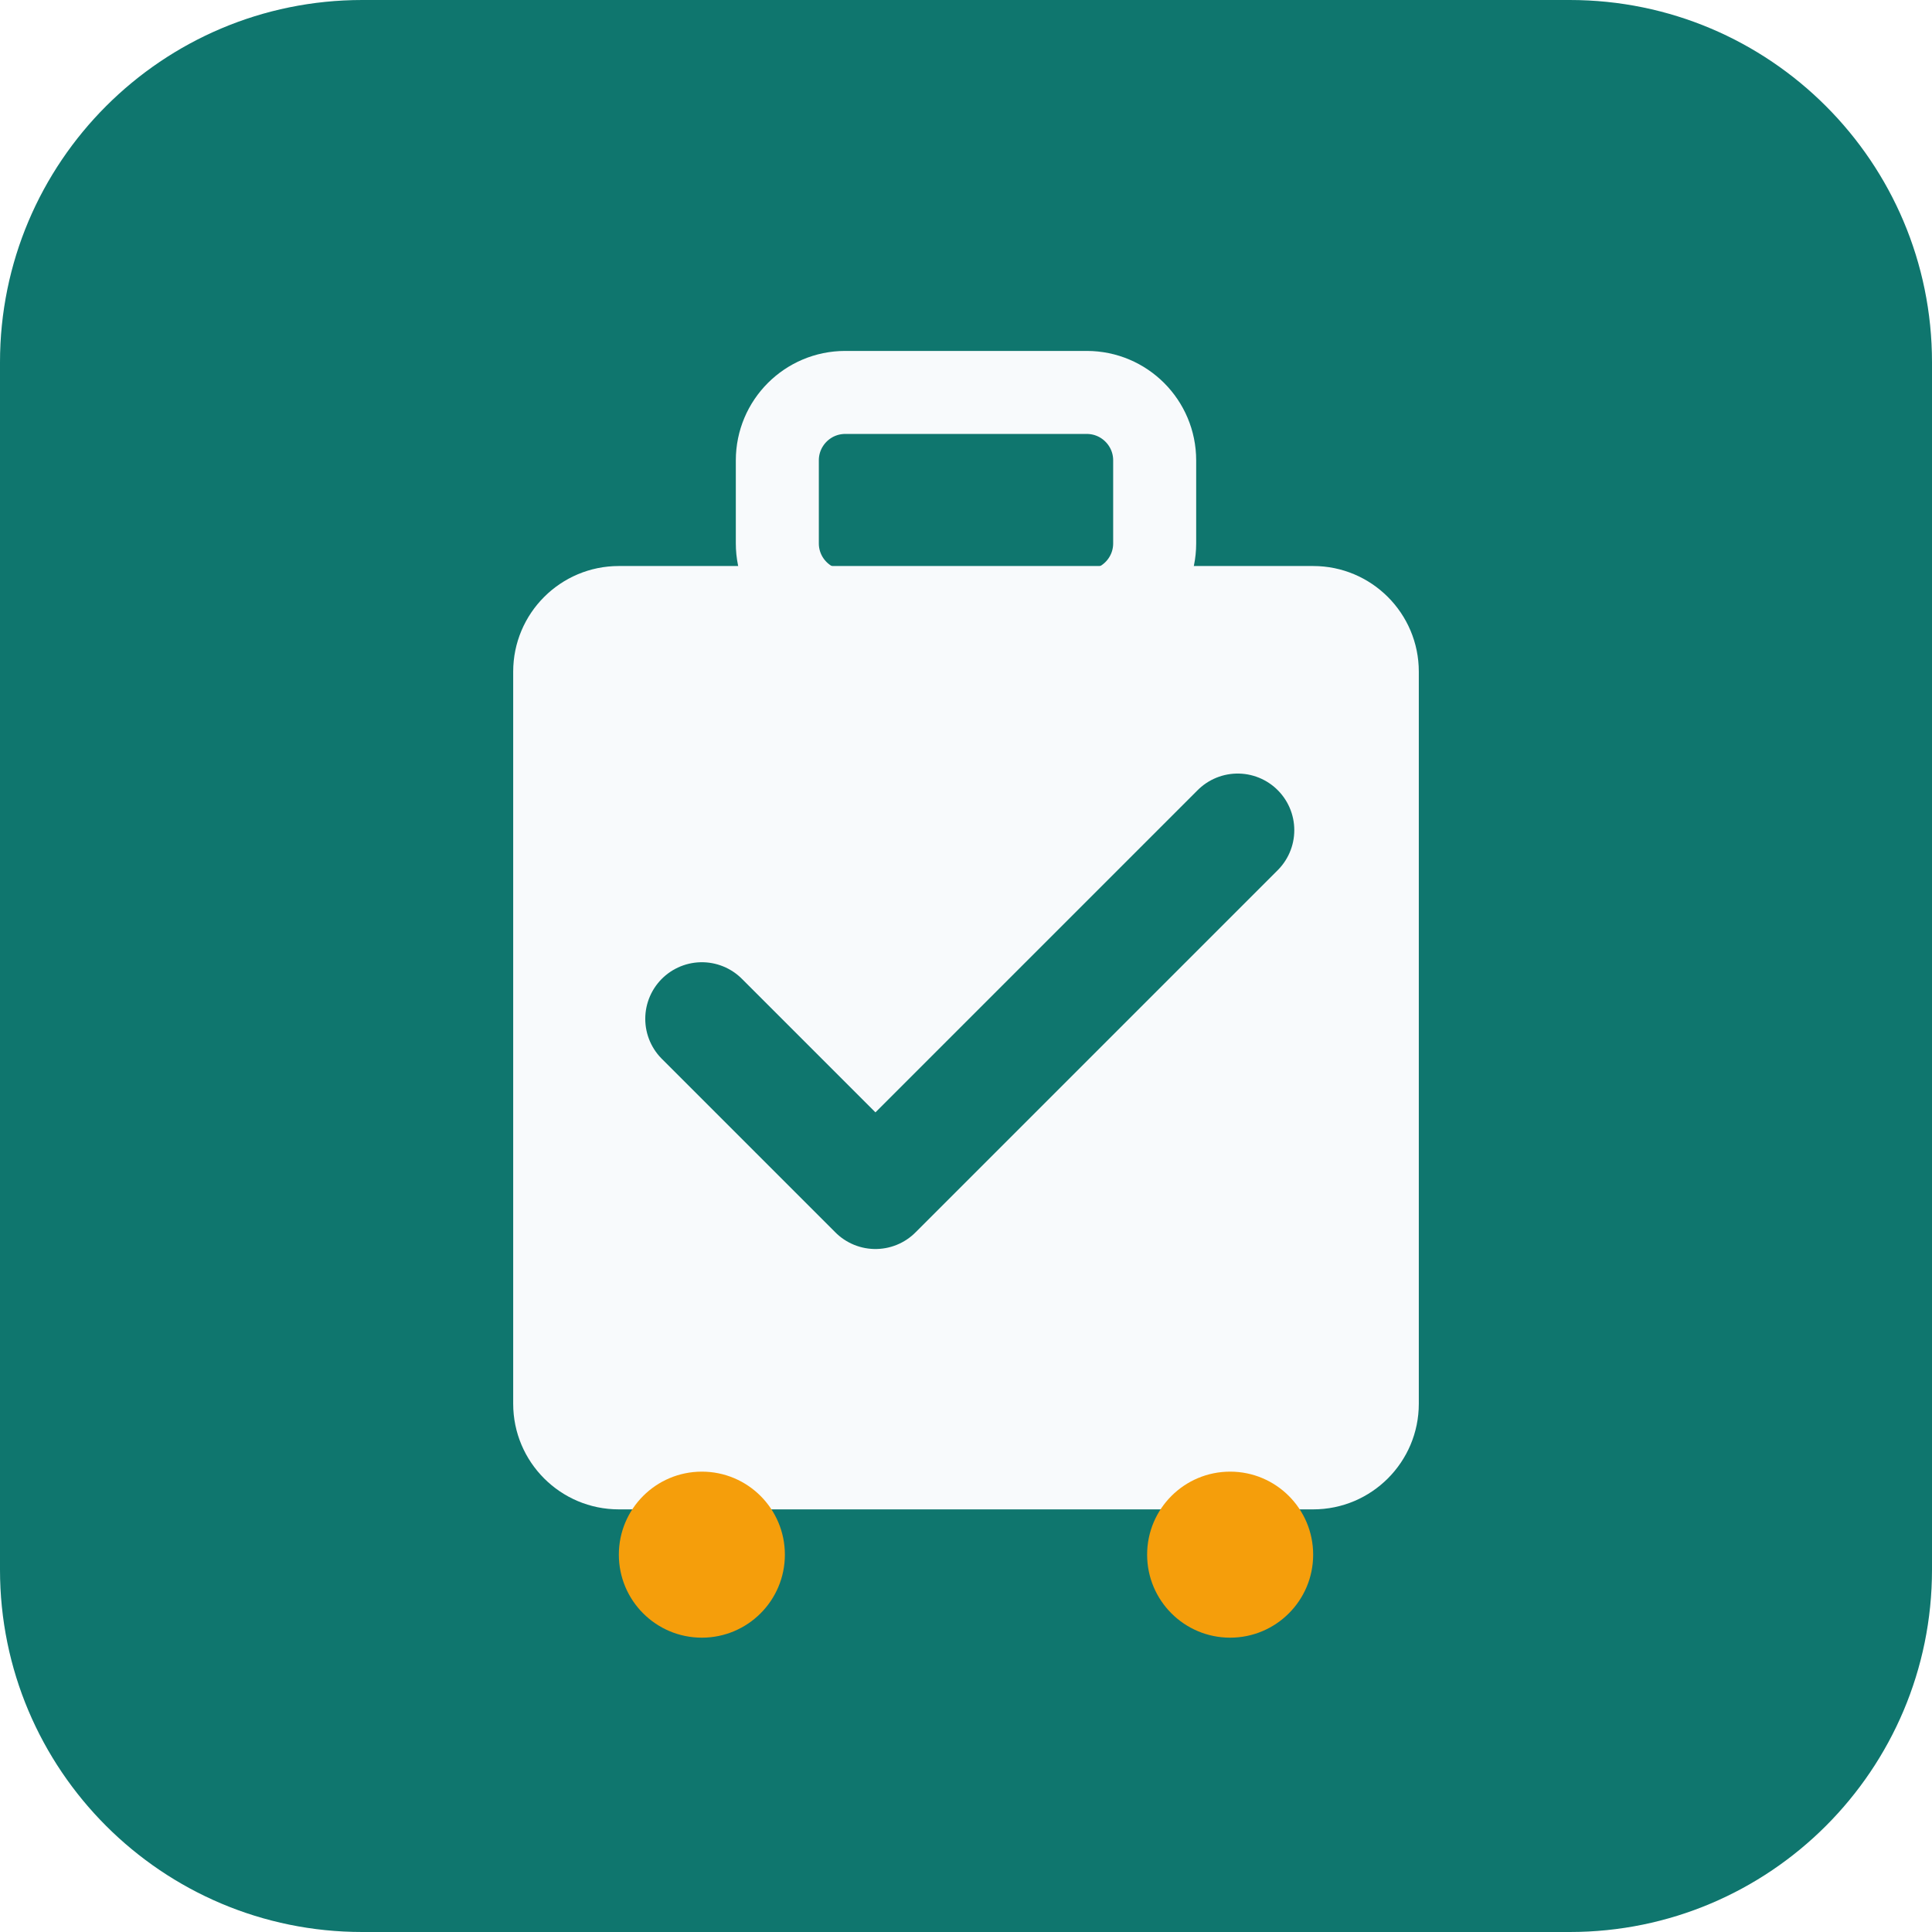
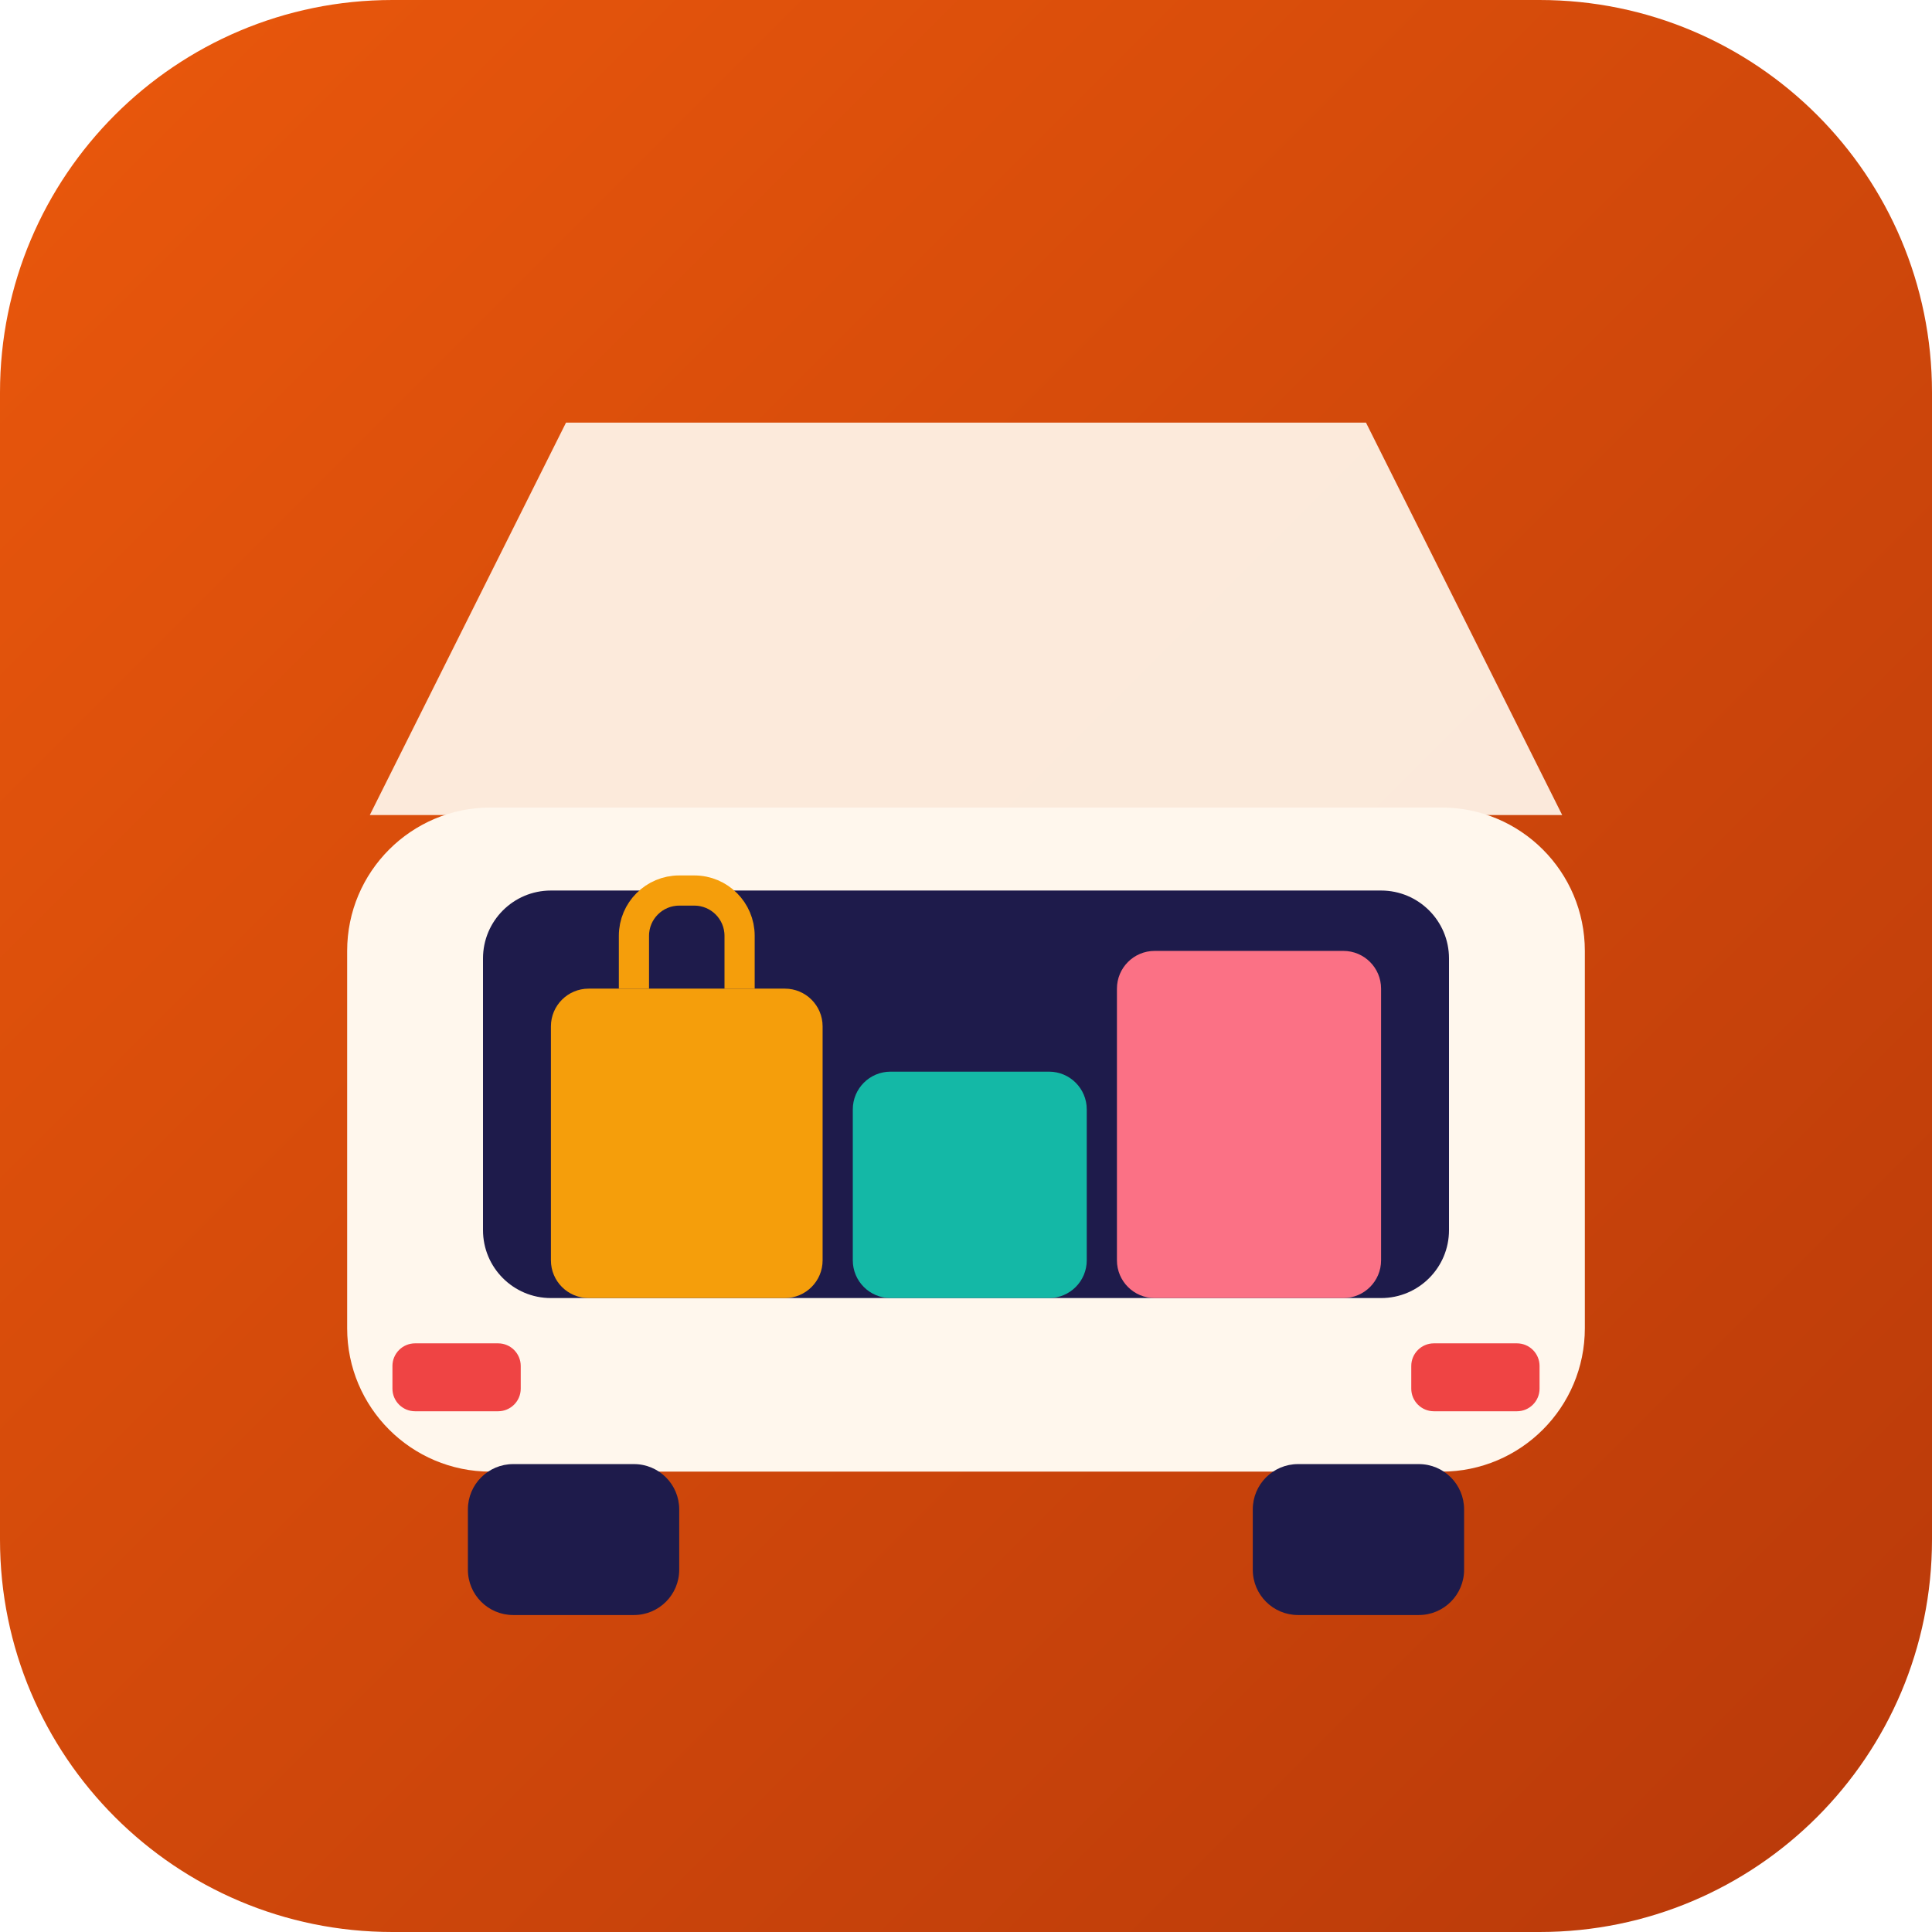
<svg xmlns="http://www.w3.org/2000/svg" viewBox="0 0 512 512">
-   <rect width="512" height="512" rx="96" fill="#0f766e" />
-   <rect x="136" y="150" width="240" height="250" rx="28" fill="#f8fafc" />
-   <rect x="206" y="104" width="100" height="58" rx="18" fill="none" stroke="#f8fafc" stroke-width="22" />
-   <path d="M186 270l46 46 96-96" fill="none" stroke="#0f766e" stroke-width="30" stroke-linecap="round" stroke-linejoin="round" />
-   <circle cx="186" cy="412" r="22" fill="#f59e0b" />
-   <circle cx="326" cy="412" r="22" fill="#f59e0b" />
+   <defs>
+     <linearGradient id="g" x1="0" y1="0" x2="1" y2="1">
+       <stop offset="0" stop-color="#ea580c" />
+       <stop offset="1" stop-color="#b8390a" />
+     </linearGradient>
+   </defs>
+   <rect width="512" height="512" rx="104" fill="url(#g)" />
+   <g>
+     <path d="M150 112h212l52 104H98z" fill="#fff7ed" opacity="0.92" />
+     <rect x="92" y="214" width="328" height="176" rx="38" fill="#fff7ed" />
+     <rect x="128" y="236" width="256" height="108" rx="18" fill="#1e1b4b" />
+     <rect x="146" y="262" width="72" height="82" rx="10" fill="#f59e0b" />
+     <rect x="226" y="284" width="62" height="60" rx="10" fill="#14b8a6" />
+     <rect x="296" y="252" width="70" height="92" rx="10" fill="#fb7185" />
+     <path d="M168 262v-14a12 12 0 0 1 12-12h4a12 12 0 0 1 12 12v14" fill="none" stroke="#f59e0b" stroke-width="8" />
+     <rect x="104" y="356" width="34" height="18" rx="6" fill="#ef4444" />
+     <rect x="374" y="356" width="34" height="18" rx="6" fill="#ef4444" />
+     <rect x="124" y="388" width="56" height="40" rx="12" fill="#1e1b4b" />
+     <rect x="332" y="388" width="56" height="40" rx="12" fill="#1e1b4b" />
+   </g>
</svg>
